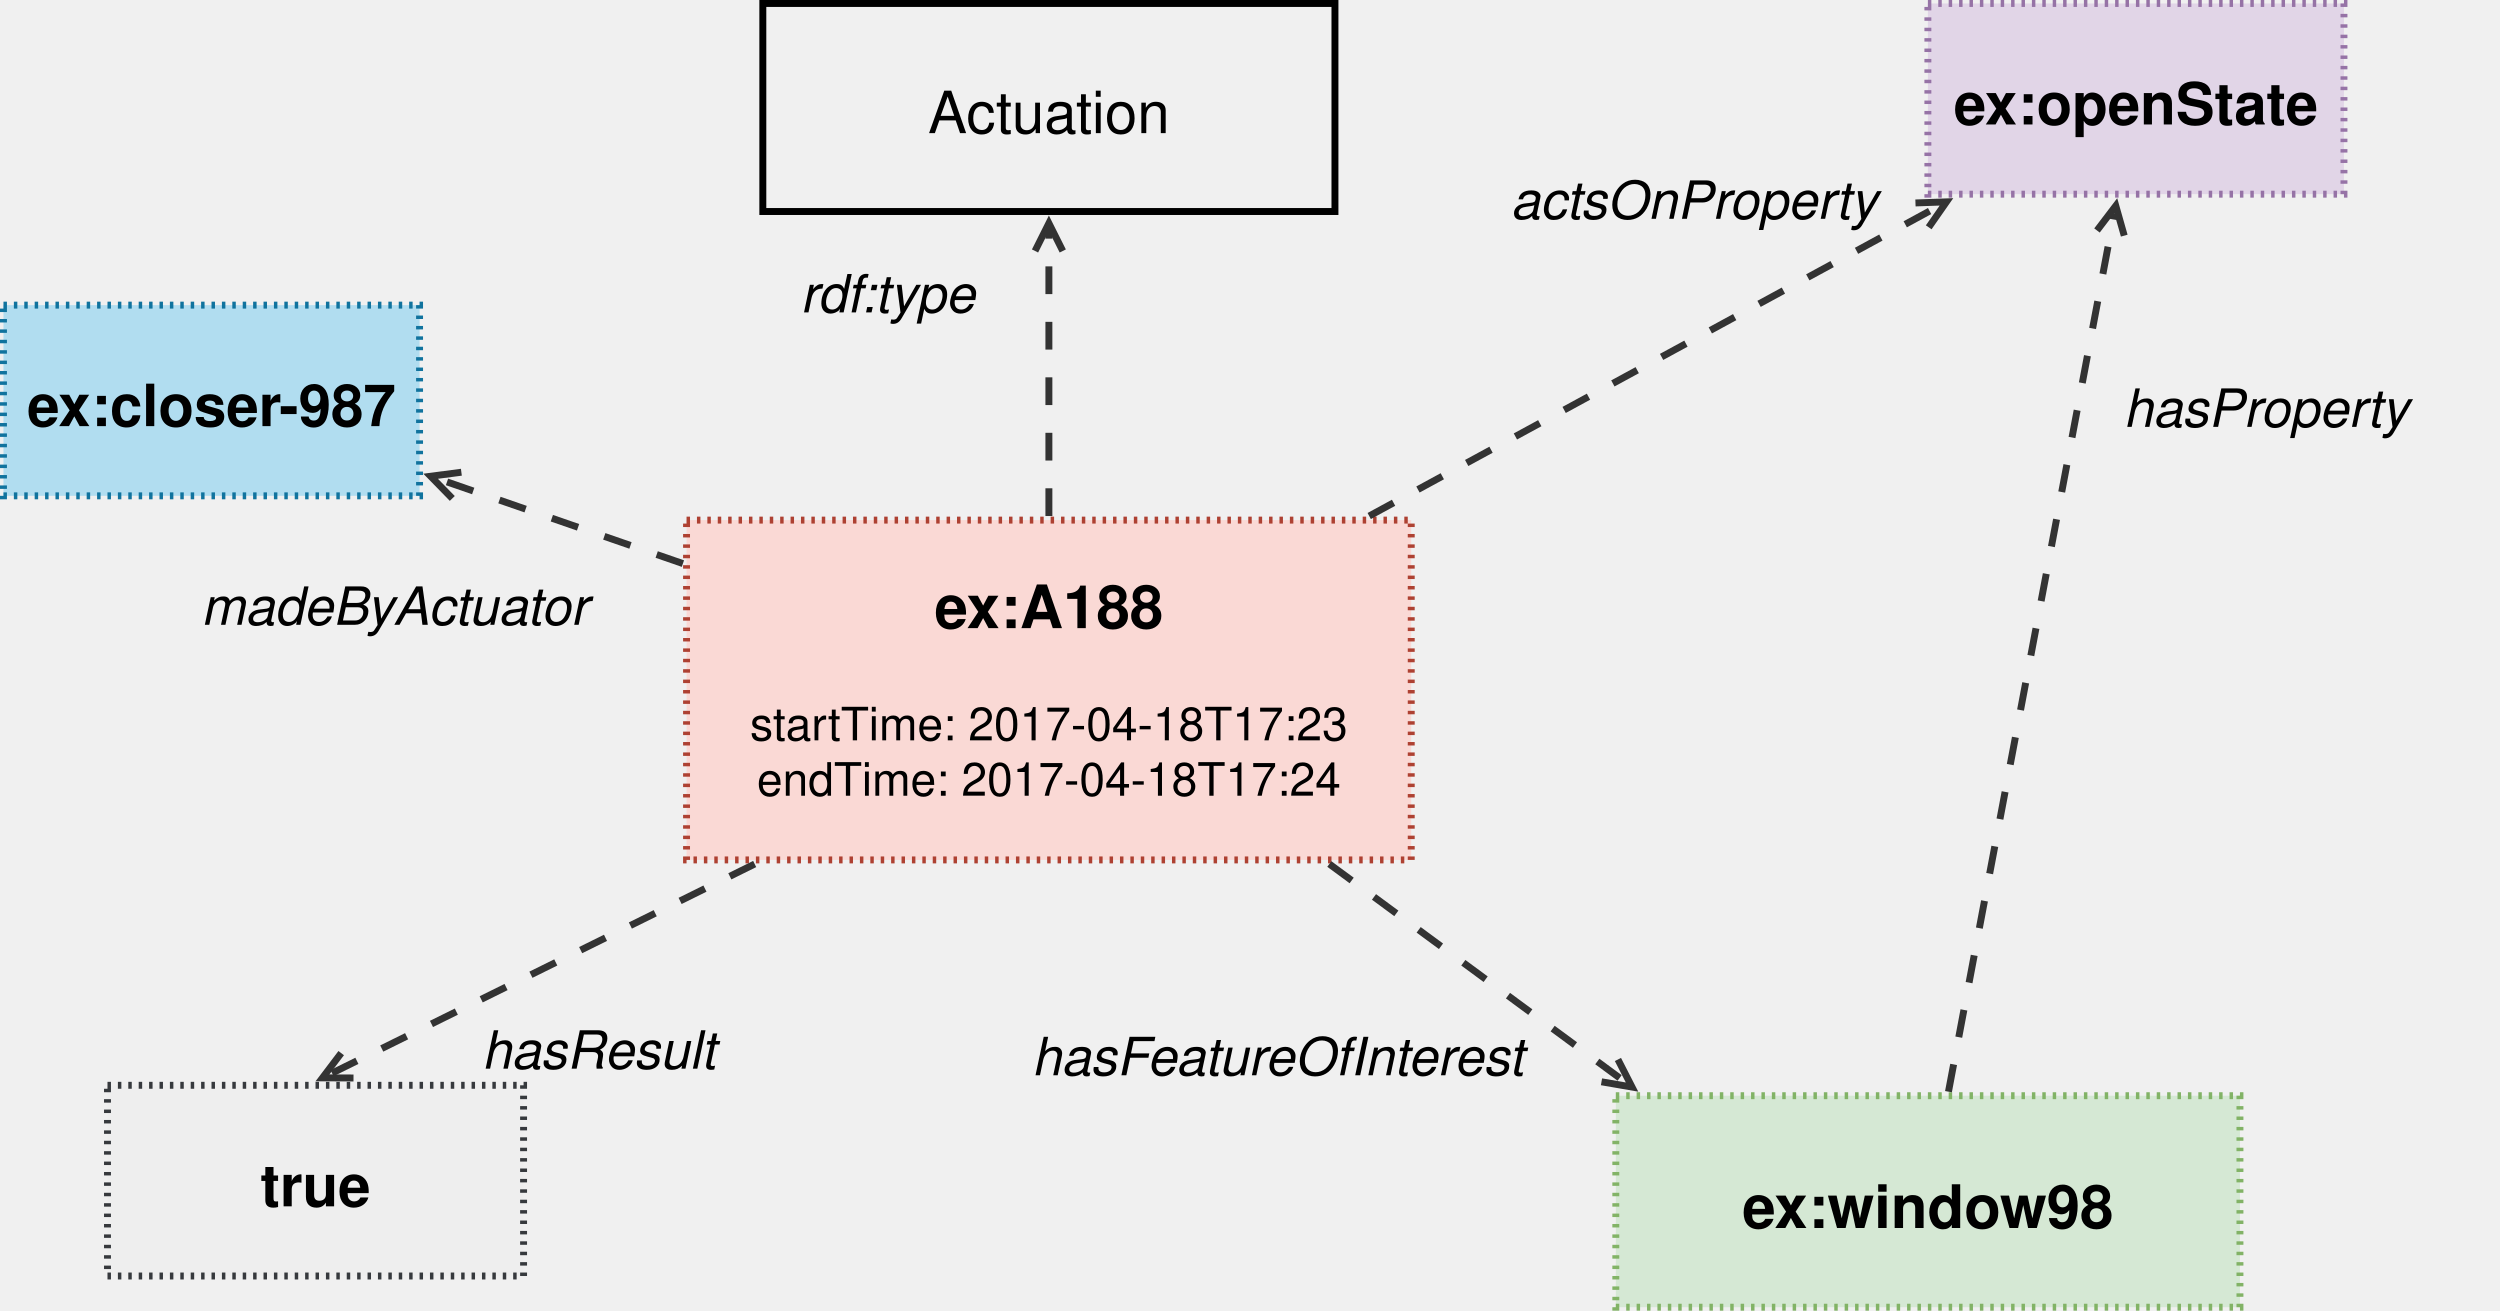
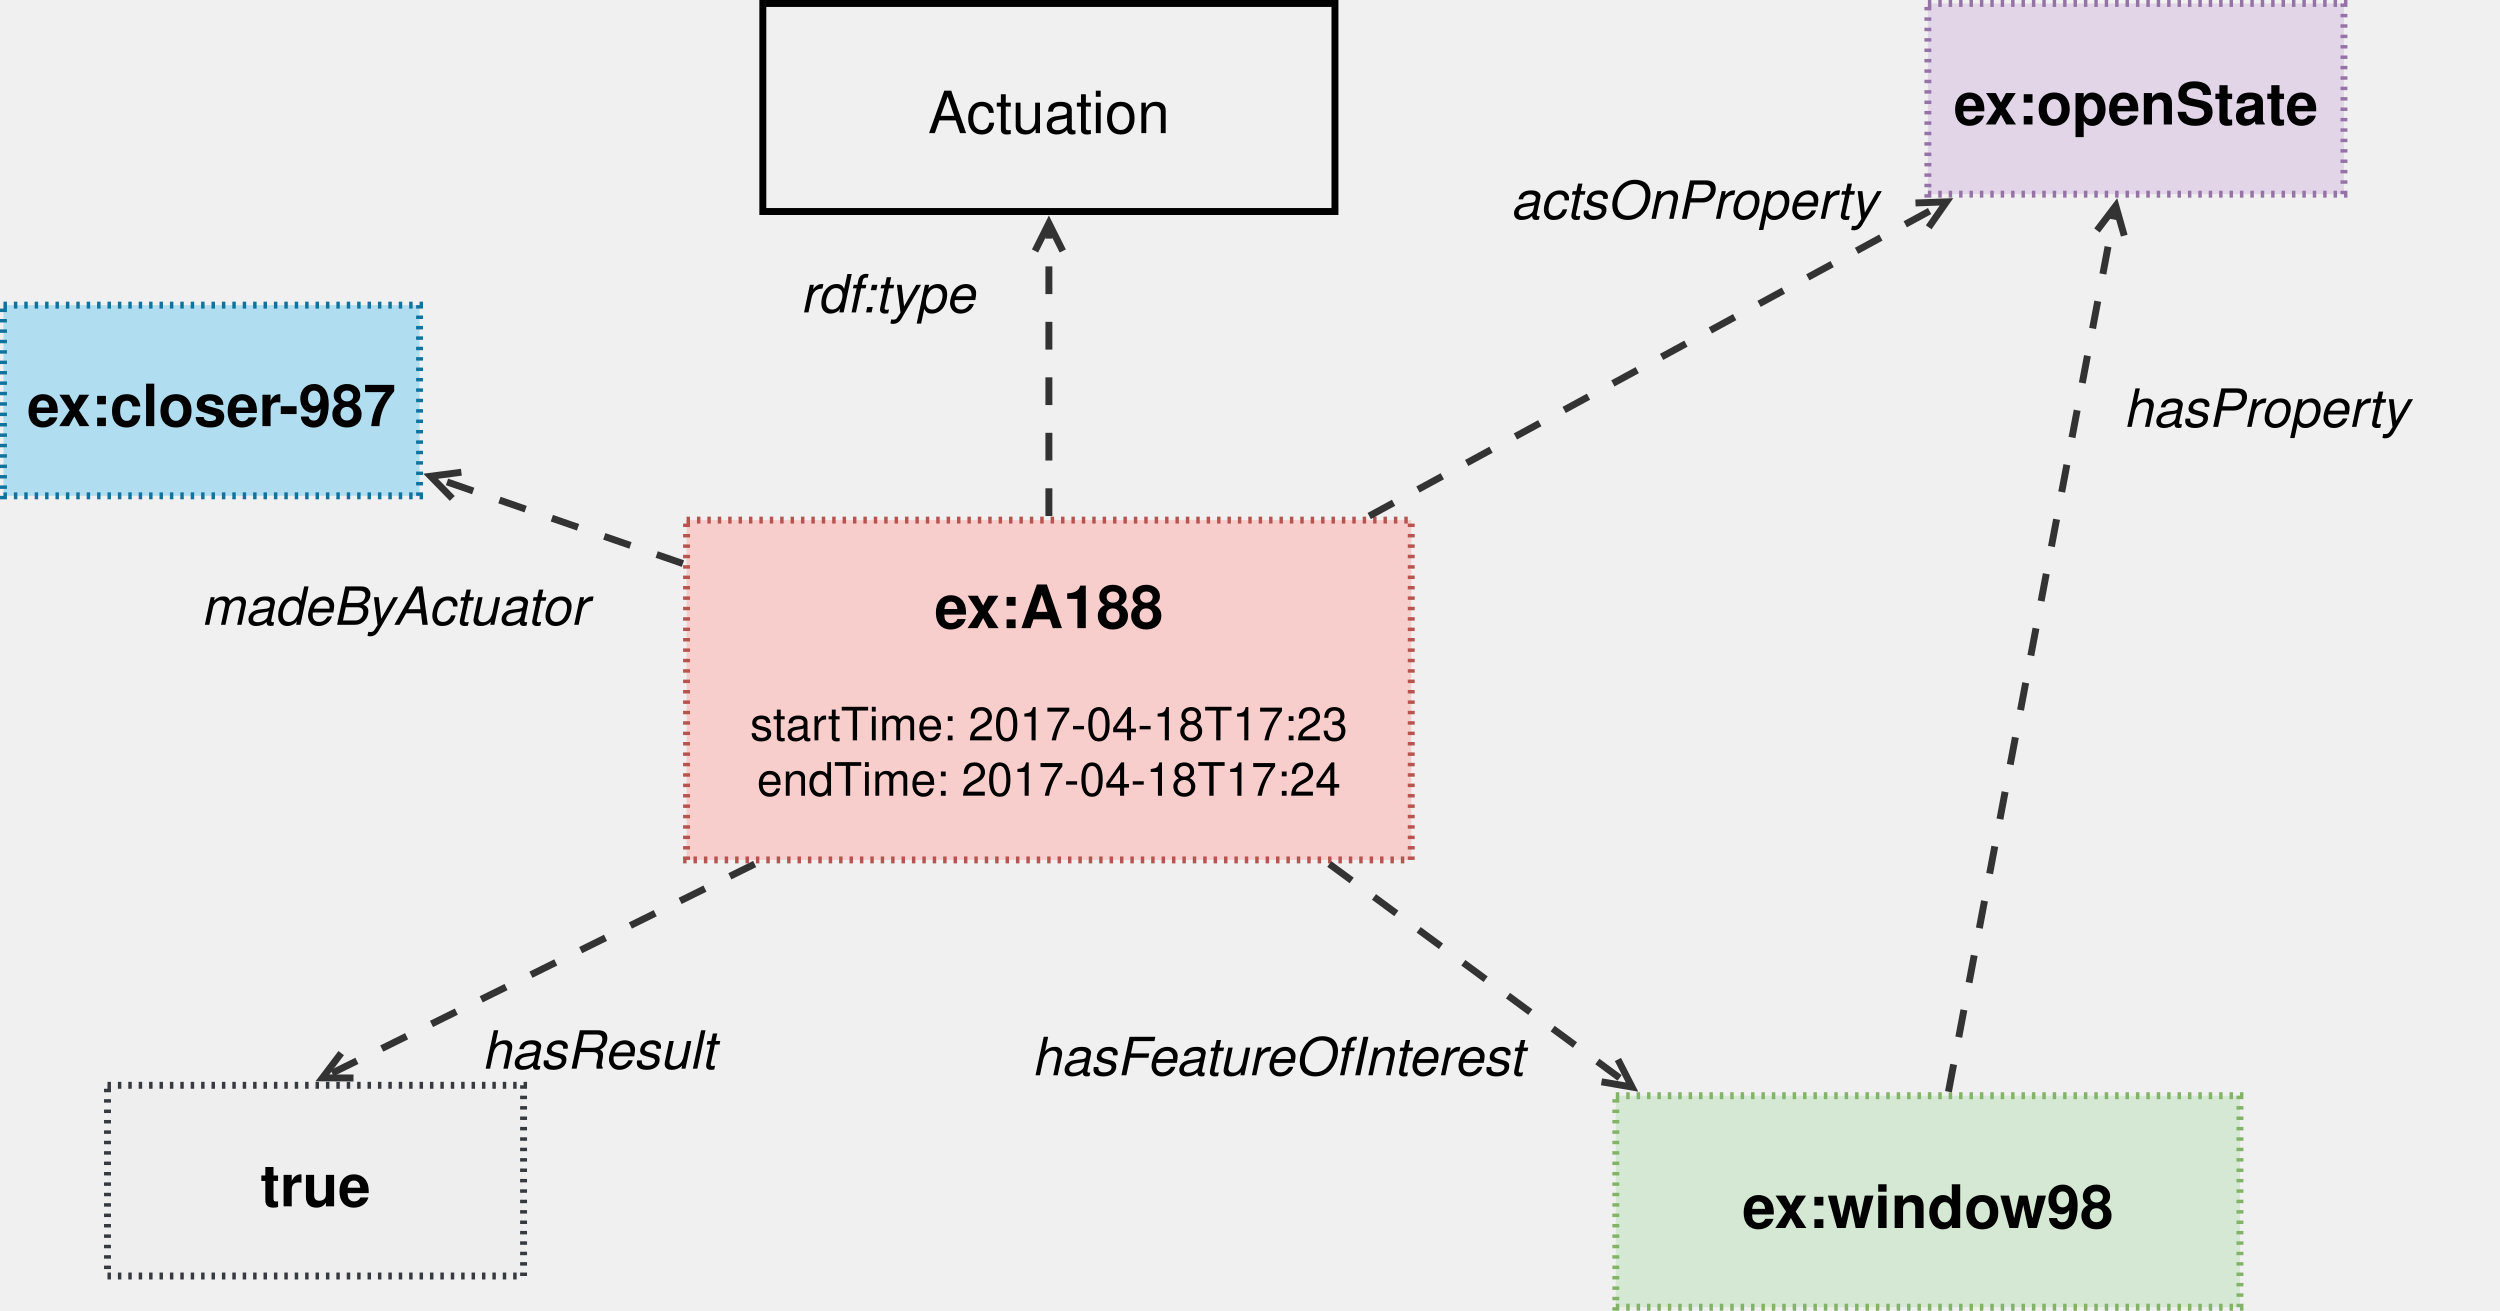
- <svg xmlns="http://www.w3.org/2000/svg" style="background: transparent; background-color: transparent; color-scheme: light dark;" version="1.1" width="721px" height="378px" viewBox="0 0 721 378" content="&lt;mxfile host=&quot;Electron&quot; agent=&quot;Mozilla/5.0 (Windows NT 10.0; Win64; x64) AppleWebKit/537.36 (KHTML, like Gecko) draw.io/28.0.4 Chrome/138.0.72.97 Electron/37.2.1 Safari/537.36&quot;&gt;&#10;  &lt;diagram name=&quot;Page-1&quot; id=&quot;5N27M8PZU4AjBuNAOOt1&quot;&gt;&#10;    &lt;mxGraphModel dx=&quot;841&quot; dy=&quot;1670&quot; grid=&quot;1&quot; gridSize=&quot;10&quot; guides=&quot;1&quot; tooltips=&quot;1&quot; connect=&quot;1&quot; arrows=&quot;1&quot; fold=&quot;1&quot; page=&quot;1&quot; pageScale=&quot;1&quot; pageWidth=&quot;1169&quot; pageHeight=&quot;827&quot; math=&quot;0&quot; shadow=&quot;0&quot;&gt;&#10;      &lt;root&gt;&#10;        &lt;mxCell id=&quot;0&quot; /&gt;&#10;        &lt;mxCell id=&quot;1&quot; parent=&quot;0&quot; /&gt;&#10;        &lt;mxCell id=&quot;f3ZR0-NQo9Dw2VCSejAT-1&quot; parent=&quot;1&quot; style=&quot;html=1;overflow=block;blockSpacing=1;whiteSpace=wrap;fontSize=16.8;align=center;spacing=0;strokeOpacity=100;fillColor=none;strokeWidth=2;fontColor=default;convertToSvg=1;&quot; value=&quot;Actuation&quot; vertex=&quot;1&quot;&gt;&#10;          &lt;mxGeometry height=&quot;60&quot; width=&quot;165&quot; x=&quot;389&quot; y=&quot;-690&quot; as=&quot;geometry&quot; /&gt;&#10;        &lt;/mxCell&gt;&#10;        &lt;mxCell id=&quot;f3ZR0-NQo9Dw2VCSejAT-2&quot; parent=&quot;1&quot; style=&quot;align=center;whiteSpace=wrap;overflow=block;blockSpacing=1;html=1;fontSize=13;spacing=0;strokeOpacity=100;fillOpacity=100;fillColor=#fad9d5;dashed=1;fixDash=1;dashPattern=1 2;strokeWidth=2;strokeColor=#ae4132;fontColor=default;convertToSvg=1;&quot; value=&quot;&amp;lt;div style=&amp;quot;display: flex; justify-content: center; text-align: center; align-items: baseline; font-size: 0; line-height: 1.25;margin-top: -2px;&amp;quot;&amp;gt;&amp;lt;span&amp;gt;&amp;lt;span style=&amp;quot;font-size:17.3px;font-weight: bold;&amp;quot;&amp;gt;ex:A188&amp;lt;br&amp;gt;&amp;lt;/span&amp;gt;&amp;lt;/span&amp;gt;&amp;lt;/div&amp;gt;&amp;lt;div style=&amp;quot;display: flex; justify-content: center; text-align: center; align-items: baseline; font-size: 0; line-height: 1.25;margin-top: -2px;&amp;quot;&amp;gt;&amp;lt;span&amp;gt;&amp;lt;span style=&amp;quot;font-size:13.3px;&amp;quot;&amp;gt;startTime: 2017-04-18T17:23&amp;lt;br&amp;gt;endTime: 2017-04-18T17:24&amp;lt;/span&amp;gt;&amp;lt;/span&amp;gt;&amp;lt;/div&amp;gt;&quot; vertex=&quot;1&quot;&gt;&#10;          &lt;mxGeometry height=&quot;98&quot; width=&quot;209&quot; x=&quot;367&quot; y=&quot;-541&quot; as=&quot;geometry&quot; /&gt;&#10;        &lt;/mxCell&gt;&#10;        &lt;mxCell id=&quot;f3ZR0-NQo9Dw2VCSejAT-3&quot; edge=&quot;1&quot; parent=&quot;1&quot; source=&quot;f3ZR0-NQo9Dw2VCSejAT-2&quot; style=&quot;html=1;jettySize=18;whiteSpace=wrap;fontSize=13;strokeColor=#333333;strokeOpacity=100;dashed=1;fixDash=1;dashPattern=8 8;strokeWidth=2;rounded=1;arcSize=24;edgeStyle=orthogonalEdgeStyle;startArrow=none;endArrow=open;exitX=0.5;exitY=-0.012;exitPerimeter=0;entryX=0.5;entryY=1.019;entryPerimeter=0;lucidId=Z~cNARtLXu1l;fontColor=default;convertToSvg=1;&quot; target=&quot;f3ZR0-NQo9Dw2VCSejAT-1&quot; value=&quot;&quot;&gt;&#10;          &lt;mxGeometry height=&quot;100&quot; relative=&quot;1&quot; width=&quot;100&quot; as=&quot;geometry&quot;&gt;&#10;            &lt;Array as=&quot;points&quot; /&gt;&#10;          &lt;/mxGeometry&gt;&#10;        &lt;/mxCell&gt;&#10;        &lt;mxCell id=&quot;f3ZR0-NQo9Dw2VCSejAT-4&quot; parent=&quot;1&quot; style=&quot;html=1;overflow=block;blockSpacing=1;whiteSpace=wrap;fontSize=15.2;fontStyle=2;align=center;spacing=0;strokeColor=none;strokeOpacity=100;fillOpacity=100;fillColor=none;strokeWidth=2;lucidId=.~cNctn8BtbW;fontColor=default;convertToSvg=1;&quot; value=&quot;rdf:type&quot; vertex=&quot;1&quot;&gt;&#10;          &lt;mxGeometry height=&quot;45&quot; width=&quot;180&quot; x=&quot;335&quot; y=&quot;-630&quot; as=&quot;geometry&quot; /&gt;&#10;        &lt;/mxCell&gt;&#10;        &lt;mxCell id=&quot;f3ZR0-NQo9Dw2VCSejAT-5&quot; parent=&quot;1&quot; style=&quot;html=1;overflow=block;blockSpacing=1;whiteSpace=wrap;fontSize=16.8;fontStyle=1;align=center;spacing=0;strokeOpacity=100;fillColor=#e1d5e7;dashed=1;fixDash=1;dashPattern=1 2;strokeWidth=2;strokeColor=#9673a6;convertToSvg=1;&quot; value=&quot;ex:openState&quot; vertex=&quot;1&quot;&gt;&#10;          &lt;mxGeometry height=&quot;55&quot; width=&quot;120&quot; x=&quot;725&quot; y=&quot;-690&quot; as=&quot;geometry&quot; /&gt;&#10;        &lt;/mxCell&gt;&#10;        &lt;mxCell id=&quot;f3ZR0-NQo9Dw2VCSejAT-6&quot; edge=&quot;1&quot; parent=&quot;1&quot; source=&quot;f3ZR0-NQo9Dw2VCSejAT-2&quot; style=&quot;html=1;jettySize=18;whiteSpace=wrap;fontSize=13;strokeColor=#333333;strokeOpacity=100;dashed=1;fixDash=1;dashPattern=8 8;strokeWidth=2;rounded=0;startArrow=none;endArrow=open;exitX=0.942;exitY=-0.012;exitPerimeter=0;entryX=0.061;entryY=1.021;entryPerimeter=0;lucidId=YWdNKsD~CTcH;fontColor=default;convertToSvg=1;&quot; target=&quot;f3ZR0-NQo9Dw2VCSejAT-5&quot; value=&quot;&quot;&gt;&#10;          &lt;mxGeometry height=&quot;100&quot; relative=&quot;1&quot; width=&quot;100&quot; as=&quot;geometry&quot;&gt;&#10;            &lt;Array as=&quot;points&quot; /&gt;&#10;          &lt;/mxGeometry&gt;&#10;        &lt;/mxCell&gt;&#10;        &lt;mxCell id=&quot;f3ZR0-NQo9Dw2VCSejAT-7&quot; parent=&quot;1&quot; style=&quot;html=1;overflow=block;blockSpacing=1;whiteSpace=wrap;fontSize=15.2;fontStyle=2;align=center;spacing=0;strokeColor=none;strokeOpacity=100;fillOpacity=100;fillColor=none;strokeWidth=2;lucidId=jXdNsMHZODJq;fontColor=default;convertToSvg=1;&quot; value=&quot;actsOnProperty&quot; vertex=&quot;1&quot;&gt;&#10;          &lt;mxGeometry height=&quot;27&quot; width=&quot;135&quot; x=&quot;590&quot; y=&quot;-648&quot; as=&quot;geometry&quot; /&gt;&#10;        &lt;/mxCell&gt;&#10;        &lt;mxCell id=&quot;f3ZR0-NQo9Dw2VCSejAT-8&quot; parent=&quot;1&quot; style=&quot;html=1;overflow=block;blockSpacing=1;whiteSpace=wrap;fontSize=16.8;fontStyle=1;align=center;spacing=0;strokeOpacity=100;fillColor=#eeeeee;dashed=1;fixDash=1;dashPattern=1 2;strokeWidth=2;strokeColor=#36393d;convertToSvg=1;&quot; value=&quot;true&quot; vertex=&quot;1&quot;&gt;&#10;          &lt;mxGeometry height=&quot;55&quot; width=&quot;120&quot; x=&quot;200&quot; y=&quot;-378&quot; as=&quot;geometry&quot; /&gt;&#10;        &lt;/mxCell&gt;&#10;        &lt;mxCell id=&quot;f3ZR0-NQo9Dw2VCSejAT-9&quot; edge=&quot;1&quot; parent=&quot;1&quot; source=&quot;f3ZR0-NQo9Dw2VCSejAT-2&quot; style=&quot;html=1;jettySize=18;whiteSpace=wrap;fontSize=13;strokeColor=#333333;strokeOpacity=100;dashed=1;fixDash=1;dashPattern=8 8;strokeWidth=2;rounded=0;startArrow=none;endArrow=open;exitX=0.094;exitY=1.012;exitPerimeter=0;entryX=0.5;entryY=-0.021;entryPerimeter=0;lucidId=Q0dNHn4SuzQL;fontColor=default;convertToSvg=1;&quot; target=&quot;f3ZR0-NQo9Dw2VCSejAT-8&quot; value=&quot;&quot;&gt;&#10;          &lt;mxGeometry height=&quot;100&quot; relative=&quot;1&quot; width=&quot;100&quot; as=&quot;geometry&quot;&gt;&#10;            &lt;Array as=&quot;points&quot; /&gt;&#10;          &lt;/mxGeometry&gt;&#10;        &lt;/mxCell&gt;&#10;        &lt;mxCell id=&quot;f3ZR0-NQo9Dw2VCSejAT-10&quot; parent=&quot;1&quot; style=&quot;html=1;overflow=block;blockSpacing=1;whiteSpace=wrap;fontSize=15.2;fontStyle=2;align=left;spacing=3.8;verticalAlign=top;strokeColor=none;fillOpacity=0;fillColor=#ffffff;dashed=1;fixDash=1;dashPattern=16 6;strokeWidth=2;lucidId=20dNfv0pUrqD;fontColor=default;convertToSvg=1;&quot; value=&quot;hasResult&quot; vertex=&quot;1&quot;&gt;&#10;          &lt;mxGeometry height=&quot;26&quot; width=&quot;111&quot; x=&quot;305&quot; y=&quot;-400&quot; as=&quot;geometry&quot; /&gt;&#10;        &lt;/mxCell&gt;&#10;        &lt;mxCell id=&quot;f3ZR0-NQo9Dw2VCSejAT-11&quot; parent=&quot;1&quot; style=&quot;html=1;overflow=block;blockSpacing=1;whiteSpace=wrap;fontSize=17.3;fontStyle=1;align=center;spacing=0;strokeOpacity=100;fillOpacity=100;fillColor=#d5e8d4;dashed=1;fixDash=1;dashPattern=1 2;strokeWidth=2;strokeColor=#82b366;convertToSvg=1;&quot; value=&quot;ex:window98&quot; vertex=&quot;1&quot;&gt;&#10;          &lt;mxGeometry height=&quot;61&quot; width=&quot;180&quot; x=&quot;635&quot; y=&quot;-375&quot; as=&quot;geometry&quot; /&gt;&#10;        &lt;/mxCell&gt;&#10;        &lt;mxCell id=&quot;f3ZR0-NQo9Dw2VCSejAT-12&quot; edge=&quot;1&quot; parent=&quot;1&quot; source=&quot;f3ZR0-NQo9Dw2VCSejAT-2&quot; style=&quot;html=1;jettySize=18;whiteSpace=wrap;fontSize=13;strokeColor=#333333;strokeOpacity=100;dashed=1;fixDash=1;dashPattern=8 8;strokeWidth=2;rounded=0;startArrow=none;endArrow=open;exitX=0.887;exitY=1.012;exitPerimeter=0;entryX=0.036;entryY=-0.019;entryPerimeter=0;lucidId=UqBQnlehNnxZ;fontColor=default;convertToSvg=1;&quot; target=&quot;f3ZR0-NQo9Dw2VCSejAT-11&quot; value=&quot;&quot;&gt;&#10;          &lt;mxGeometry height=&quot;100&quot; relative=&quot;1&quot; width=&quot;100&quot; as=&quot;geometry&quot;&gt;&#10;            &lt;Array as=&quot;points&quot; /&gt;&#10;          &lt;/mxGeometry&gt;&#10;        &lt;/mxCell&gt;&#10;        &lt;mxCell id=&quot;f3ZR0-NQo9Dw2VCSejAT-13&quot; parent=&quot;1&quot; style=&quot;html=1;overflow=block;blockSpacing=1;whiteSpace=wrap;fontSize=15.2;fontStyle=2;align=center;spacing=0;strokeColor=none;strokeOpacity=100;fillOpacity=100;fillColor=none;strokeWidth=2;lucidId=5qBQlPLvfrxZ;fontColor=default;convertToSvg=1;&quot; value=&quot;hasFeatureOfInterest&quot; vertex=&quot;1&quot;&gt;&#10;          &lt;mxGeometry height=&quot;27&quot; width=&quot;135&quot; x=&quot;470&quot; y=&quot;-401&quot; as=&quot;geometry&quot; /&gt;&#10;        &lt;/mxCell&gt;&#10;        &lt;mxCell id=&quot;f3ZR0-NQo9Dw2VCSejAT-14&quot; parent=&quot;1&quot; style=&quot;html=1;overflow=block;blockSpacing=1;whiteSpace=wrap;fontSize=16.8;fontStyle=1;align=center;spacing=0;strokeOpacity=100;fillOpacity=100;fillColor=#b1ddf0;dashed=1;fixDash=1;dashPattern=1 2;strokeWidth=2;strokeColor=#10739e;fontColor=default;convertToSvg=1;&quot; value=&quot;ex:closer-987&quot; vertex=&quot;1&quot;&gt;&#10;          &lt;mxGeometry height=&quot;55&quot; width=&quot;120&quot; x=&quot;170&quot; y=&quot;-603&quot; as=&quot;geometry&quot; /&gt;&#10;        &lt;/mxCell&gt;&#10;        &lt;mxCell id=&quot;f3ZR0-NQo9Dw2VCSejAT-15&quot; edge=&quot;1&quot; parent=&quot;1&quot; source=&quot;f3ZR0-NQo9Dw2VCSejAT-2&quot; style=&quot;html=1;jettySize=18;whiteSpace=wrap;fontSize=13;strokeColor=#333333;strokeOpacity=100;dashed=1;fixDash=1;dashPattern=8 8;strokeWidth=2;rounded=0;startArrow=none;endArrow=open;exitX=-0.005;exitY=0.128;exitPerimeter=0;entryX=1.009;entryY=0.884;entryPerimeter=0;lucidId=xQgvdxiTHCOQ;fontColor=default;convertToSvg=1;&quot; target=&quot;f3ZR0-NQo9Dw2VCSejAT-14&quot; value=&quot;&quot;&gt;&#10;          &lt;mxGeometry height=&quot;100&quot; relative=&quot;1&quot; width=&quot;100&quot; as=&quot;geometry&quot;&gt;&#10;            &lt;Array as=&quot;points&quot; /&gt;&#10;          &lt;/mxGeometry&gt;&#10;        &lt;/mxCell&gt;&#10;        &lt;mxCell id=&quot;f3ZR0-NQo9Dw2VCSejAT-16&quot; parent=&quot;1&quot; style=&quot;html=1;overflow=block;blockSpacing=1;whiteSpace=wrap;fontSize=15.2;fontStyle=2;align=left;spacing=3.8;verticalAlign=top;strokeColor=none;fillOpacity=0;fillColor=#ffffff;dashed=1;fixDash=1;dashPattern=16 6;strokeWidth=2;lucidId=RQgvaJlh.XSx;fontColor=default;convertToSvg=1;&quot; value=&quot;madeByActuator&quot; vertex=&quot;1&quot;&gt;&#10;          &lt;mxGeometry height=&quot;28&quot; width=&quot;111&quot; x=&quot;224&quot; y=&quot;-528&quot; as=&quot;geometry&quot; /&gt;&#10;        &lt;/mxCell&gt;&#10;        &lt;mxCell id=&quot;f3ZR0-NQo9Dw2VCSejAT-17&quot; edge=&quot;1&quot; parent=&quot;1&quot; source=&quot;f3ZR0-NQo9Dw2VCSejAT-11&quot; style=&quot;html=1;jettySize=18;whiteSpace=wrap;fontSize=13;strokeColor=#333333;strokeOpacity=100;dashed=1;fixDash=1;dashPattern=8 8;strokeWidth=2;rounded=0;startArrow=none;endArrow=open;exitX=0.533;exitY=-0.019;exitPerimeter=0;entryX=0.455;entryY=1.021;entryPerimeter=0;lucidId=zTgv5TMZyOVH;fontColor=default;convertToSvg=1;&quot; target=&quot;f3ZR0-NQo9Dw2VCSejAT-5&quot; value=&quot;&quot;&gt;&#10;          &lt;mxGeometry height=&quot;100&quot; relative=&quot;1&quot; width=&quot;100&quot; as=&quot;geometry&quot;&gt;&#10;            &lt;Array as=&quot;points&quot; /&gt;&#10;          &lt;/mxGeometry&gt;&#10;        &lt;/mxCell&gt;&#10;        &lt;mxCell id=&quot;f3ZR0-NQo9Dw2VCSejAT-18&quot; parent=&quot;1&quot; style=&quot;html=1;overflow=block;blockSpacing=1;whiteSpace=wrap;fontSize=15.2;fontStyle=2;align=center;spacing=0;strokeColor=none;strokeOpacity=100;fillOpacity=100;fillColor=none;strokeWidth=2;lucidId=gUgvDzWxm315;fontColor=default;convertToSvg=1;&quot; value=&quot;hasProperty&quot; vertex=&quot;1&quot;&gt;&#10;          &lt;mxGeometry height=&quot;27&quot; width=&quot;135&quot; x=&quot;755&quot; y=&quot;-588&quot; as=&quot;geometry&quot; /&gt;&#10;        &lt;/mxCell&gt;&#10;      &lt;/root&gt;&#10;    &lt;/mxGraphModel&gt;&#10;  &lt;/diagram&gt;&#10;&lt;/mxfile&gt;&#10;">
+ <svg xmlns="http://www.w3.org/2000/svg" style="background: transparent; background-color: transparent; color-scheme: light dark;" version="1.1" width="721px" height="378px" viewBox="0 0 721 378" content="&lt;mxfile host=&quot;Electron&quot; agent=&quot;Mozilla/5.0 (Windows NT 10.0; Win64; x64) AppleWebKit/537.36 (KHTML, like Gecko) draw.io/28.0.4 Chrome/138.0.72.97 Electron/37.2.1 Safari/537.36&quot;&gt;&#10;  &lt;diagram name=&quot;Page-1&quot; id=&quot;5N27M8PZU4AjBuNAOOt1&quot;&gt;&#10;    &lt;mxGraphModel dx=&quot;1161&quot; dy=&quot;1580&quot; grid=&quot;1&quot; gridSize=&quot;10&quot; guides=&quot;1&quot; tooltips=&quot;1&quot; connect=&quot;1&quot; arrows=&quot;1&quot; fold=&quot;1&quot; page=&quot;1&quot; pageScale=&quot;1&quot; pageWidth=&quot;1169&quot; pageHeight=&quot;827&quot; math=&quot;0&quot; shadow=&quot;0&quot;&gt;&#10;      &lt;root&gt;&#10;        &lt;mxCell id=&quot;0&quot; /&gt;&#10;        &lt;mxCell id=&quot;1&quot; parent=&quot;0&quot; /&gt;&#10;        &lt;mxCell id=&quot;f3ZR0-NQo9Dw2VCSejAT-1&quot; parent=&quot;1&quot; style=&quot;html=1;overflow=block;blockSpacing=1;whiteSpace=wrap;fontSize=16.8;align=center;spacing=0;strokeOpacity=100;fillColor=none;strokeWidth=2;fontColor=default;convertToSvg=1;&quot; value=&quot;Actuation&quot; vertex=&quot;1&quot;&gt;&#10;          &lt;mxGeometry height=&quot;60&quot; width=&quot;165&quot; x=&quot;389&quot; y=&quot;-690&quot; as=&quot;geometry&quot; /&gt;&#10;        &lt;/mxCell&gt;&#10;        &lt;mxCell id=&quot;f3ZR0-NQo9Dw2VCSejAT-2&quot; parent=&quot;1&quot; style=&quot;align=center;whiteSpace=wrap;overflow=block;blockSpacing=1;html=1;fontSize=13;spacing=0;strokeOpacity=100;fillOpacity=100;fillColor=#f8cecc;dashed=1;fixDash=1;dashPattern=1 2;strokeWidth=2;strokeColor=#b85450;convertToSvg=1;&quot; value=&quot;&amp;lt;div style=&amp;quot;display: flex; justify-content: center; text-align: center; align-items: baseline; font-size: 0; line-height: 1.25;margin-top: -2px;&amp;quot;&amp;gt;&amp;lt;span&amp;gt;&amp;lt;span style=&amp;quot;font-size:17.3px;font-weight: bold;&amp;quot;&amp;gt;ex:A188&amp;lt;br&amp;gt;&amp;lt;/span&amp;gt;&amp;lt;/span&amp;gt;&amp;lt;/div&amp;gt;&amp;lt;div style=&amp;quot;display: flex; justify-content: center; text-align: center; align-items: baseline; font-size: 0; line-height: 1.25;margin-top: -2px;&amp;quot;&amp;gt;&amp;lt;span&amp;gt;&amp;lt;span style=&amp;quot;font-size:13.3px;&amp;quot;&amp;gt;startTime: 2017-04-18T17:23&amp;lt;br&amp;gt;endTime: 2017-04-18T17:24&amp;lt;/span&amp;gt;&amp;lt;/span&amp;gt;&amp;lt;/div&amp;gt;&quot; vertex=&quot;1&quot;&gt;&#10;          &lt;mxGeometry height=&quot;98&quot; width=&quot;209&quot; x=&quot;367&quot; y=&quot;-541&quot; as=&quot;geometry&quot; /&gt;&#10;        &lt;/mxCell&gt;&#10;        &lt;mxCell id=&quot;f3ZR0-NQo9Dw2VCSejAT-3&quot; edge=&quot;1&quot; parent=&quot;1&quot; source=&quot;f3ZR0-NQo9Dw2VCSejAT-2&quot; style=&quot;html=1;jettySize=18;whiteSpace=wrap;fontSize=13;strokeColor=#333333;strokeOpacity=100;dashed=1;fixDash=1;dashPattern=8 8;strokeWidth=2;rounded=1;arcSize=24;edgeStyle=orthogonalEdgeStyle;startArrow=none;endArrow=open;exitX=0.5;exitY=-0.012;exitPerimeter=0;entryX=0.5;entryY=1.019;entryPerimeter=0;lucidId=Z~cNARtLXu1l;fontColor=default;convertToSvg=1;&quot; target=&quot;f3ZR0-NQo9Dw2VCSejAT-1&quot; value=&quot;&quot;&gt;&#10;          &lt;mxGeometry height=&quot;100&quot; relative=&quot;1&quot; width=&quot;100&quot; as=&quot;geometry&quot;&gt;&#10;            &lt;Array as=&quot;points&quot; /&gt;&#10;          &lt;/mxGeometry&gt;&#10;        &lt;/mxCell&gt;&#10;        &lt;mxCell id=&quot;f3ZR0-NQo9Dw2VCSejAT-4&quot; parent=&quot;1&quot; style=&quot;html=1;overflow=block;blockSpacing=1;whiteSpace=wrap;fontSize=15.2;fontStyle=2;align=center;spacing=0;strokeColor=none;strokeOpacity=100;fillOpacity=100;fillColor=none;strokeWidth=2;lucidId=.~cNctn8BtbW;fontColor=default;convertToSvg=1;&quot; value=&quot;rdf:type&quot; vertex=&quot;1&quot;&gt;&#10;          &lt;mxGeometry height=&quot;45&quot; width=&quot;180&quot; x=&quot;335&quot; y=&quot;-630&quot; as=&quot;geometry&quot; /&gt;&#10;        &lt;/mxCell&gt;&#10;        &lt;mxCell id=&quot;f3ZR0-NQo9Dw2VCSejAT-5&quot; parent=&quot;1&quot; style=&quot;html=1;overflow=block;blockSpacing=1;whiteSpace=wrap;fontSize=16.8;fontStyle=1;align=center;spacing=0;strokeOpacity=100;fillColor=#e1d5e7;dashed=1;fixDash=1;dashPattern=1 2;strokeWidth=2;strokeColor=#9673a6;convertToSvg=1;&quot; value=&quot;ex:openState&quot; vertex=&quot;1&quot;&gt;&#10;          &lt;mxGeometry height=&quot;55&quot; width=&quot;120&quot; x=&quot;725&quot; y=&quot;-690&quot; as=&quot;geometry&quot; /&gt;&#10;        &lt;/mxCell&gt;&#10;        &lt;mxCell id=&quot;f3ZR0-NQo9Dw2VCSejAT-6&quot; edge=&quot;1&quot; parent=&quot;1&quot; source=&quot;f3ZR0-NQo9Dw2VCSejAT-2&quot; style=&quot;html=1;jettySize=18;whiteSpace=wrap;fontSize=13;strokeColor=#333333;strokeOpacity=100;dashed=1;fixDash=1;dashPattern=8 8;strokeWidth=2;rounded=0;startArrow=none;endArrow=open;exitX=0.942;exitY=-0.012;exitPerimeter=0;entryX=0.061;entryY=1.021;entryPerimeter=0;lucidId=YWdNKsD~CTcH;fontColor=default;convertToSvg=1;&quot; target=&quot;f3ZR0-NQo9Dw2VCSejAT-5&quot; value=&quot;&quot;&gt;&#10;          &lt;mxGeometry height=&quot;100&quot; relative=&quot;1&quot; width=&quot;100&quot; as=&quot;geometry&quot;&gt;&#10;            &lt;Array as=&quot;points&quot; /&gt;&#10;          &lt;/mxGeometry&gt;&#10;        &lt;/mxCell&gt;&#10;        &lt;mxCell id=&quot;f3ZR0-NQo9Dw2VCSejAT-7&quot; parent=&quot;1&quot; style=&quot;html=1;overflow=block;blockSpacing=1;whiteSpace=wrap;fontSize=15.2;fontStyle=2;align=center;spacing=0;strokeColor=none;strokeOpacity=100;fillOpacity=100;fillColor=none;strokeWidth=2;lucidId=jXdNsMHZODJq;fontColor=default;convertToSvg=1;&quot; value=&quot;actsOnProperty&quot; vertex=&quot;1&quot;&gt;&#10;          &lt;mxGeometry height=&quot;27&quot; width=&quot;135&quot; x=&quot;590&quot; y=&quot;-648&quot; as=&quot;geometry&quot; /&gt;&#10;        &lt;/mxCell&gt;&#10;        &lt;mxCell id=&quot;f3ZR0-NQo9Dw2VCSejAT-8&quot; parent=&quot;1&quot; style=&quot;html=1;overflow=block;blockSpacing=1;whiteSpace=wrap;fontSize=16.8;fontStyle=1;align=center;spacing=0;strokeOpacity=100;fillColor=#eeeeee;dashed=1;fixDash=1;dashPattern=1 2;strokeWidth=2;strokeColor=#36393d;convertToSvg=1;&quot; value=&quot;true&quot; vertex=&quot;1&quot;&gt;&#10;          &lt;mxGeometry height=&quot;55&quot; width=&quot;120&quot; x=&quot;200&quot; y=&quot;-378&quot; as=&quot;geometry&quot; /&gt;&#10;        &lt;/mxCell&gt;&#10;        &lt;mxCell id=&quot;f3ZR0-NQo9Dw2VCSejAT-9&quot; edge=&quot;1&quot; parent=&quot;1&quot; source=&quot;f3ZR0-NQo9Dw2VCSejAT-2&quot; style=&quot;html=1;jettySize=18;whiteSpace=wrap;fontSize=13;strokeColor=#333333;strokeOpacity=100;dashed=1;fixDash=1;dashPattern=8 8;strokeWidth=2;rounded=0;startArrow=none;endArrow=open;exitX=0.094;exitY=1.012;exitPerimeter=0;entryX=0.5;entryY=-0.021;entryPerimeter=0;lucidId=Q0dNHn4SuzQL;fontColor=default;convertToSvg=1;&quot; target=&quot;f3ZR0-NQo9Dw2VCSejAT-8&quot; value=&quot;&quot;&gt;&#10;          &lt;mxGeometry height=&quot;100&quot; relative=&quot;1&quot; width=&quot;100&quot; as=&quot;geometry&quot;&gt;&#10;            &lt;Array as=&quot;points&quot; /&gt;&#10;          &lt;/mxGeometry&gt;&#10;        &lt;/mxCell&gt;&#10;        &lt;mxCell id=&quot;f3ZR0-NQo9Dw2VCSejAT-10&quot; parent=&quot;1&quot; style=&quot;html=1;overflow=block;blockSpacing=1;whiteSpace=wrap;fontSize=15.2;fontStyle=2;align=left;spacing=3.8;verticalAlign=top;strokeColor=none;fillOpacity=0;fillColor=#ffffff;dashed=1;fixDash=1;dashPattern=16 6;strokeWidth=2;lucidId=20dNfv0pUrqD;fontColor=default;convertToSvg=1;&quot; value=&quot;hasResult&quot; vertex=&quot;1&quot;&gt;&#10;          &lt;mxGeometry height=&quot;26&quot; width=&quot;111&quot; x=&quot;305&quot; y=&quot;-400&quot; as=&quot;geometry&quot; /&gt;&#10;        &lt;/mxCell&gt;&#10;        &lt;mxCell id=&quot;f3ZR0-NQo9Dw2VCSejAT-11&quot; parent=&quot;1&quot; style=&quot;html=1;overflow=block;blockSpacing=1;whiteSpace=wrap;fontSize=17.3;fontStyle=1;align=center;spacing=0;strokeOpacity=100;fillOpacity=100;fillColor=#d5e8d4;dashed=1;fixDash=1;dashPattern=1 2;strokeWidth=2;strokeColor=#82b366;convertToSvg=1;&quot; value=&quot;ex:window98&quot; vertex=&quot;1&quot;&gt;&#10;          &lt;mxGeometry height=&quot;61&quot; width=&quot;180&quot; x=&quot;635&quot; y=&quot;-375&quot; as=&quot;geometry&quot; /&gt;&#10;        &lt;/mxCell&gt;&#10;        &lt;mxCell id=&quot;f3ZR0-NQo9Dw2VCSejAT-12&quot; edge=&quot;1&quot; parent=&quot;1&quot; source=&quot;f3ZR0-NQo9Dw2VCSejAT-2&quot; style=&quot;html=1;jettySize=18;whiteSpace=wrap;fontSize=13;strokeColor=#333333;strokeOpacity=100;dashed=1;fixDash=1;dashPattern=8 8;strokeWidth=2;rounded=0;startArrow=none;endArrow=open;exitX=0.887;exitY=1.012;exitPerimeter=0;entryX=0.036;entryY=-0.019;entryPerimeter=0;lucidId=UqBQnlehNnxZ;fontColor=default;convertToSvg=1;&quot; target=&quot;f3ZR0-NQo9Dw2VCSejAT-11&quot; value=&quot;&quot;&gt;&#10;          &lt;mxGeometry height=&quot;100&quot; relative=&quot;1&quot; width=&quot;100&quot; as=&quot;geometry&quot;&gt;&#10;            &lt;Array as=&quot;points&quot; /&gt;&#10;          &lt;/mxGeometry&gt;&#10;        &lt;/mxCell&gt;&#10;        &lt;mxCell id=&quot;f3ZR0-NQo9Dw2VCSejAT-13&quot; parent=&quot;1&quot; style=&quot;html=1;overflow=block;blockSpacing=1;whiteSpace=wrap;fontSize=15.2;fontStyle=2;align=center;spacing=0;strokeColor=none;strokeOpacity=100;fillOpacity=100;fillColor=none;strokeWidth=2;lucidId=5qBQlPLvfrxZ;fontColor=default;convertToSvg=1;&quot; value=&quot;hasFeatureOfInterest&quot; vertex=&quot;1&quot;&gt;&#10;          &lt;mxGeometry height=&quot;27&quot; width=&quot;135&quot; x=&quot;470&quot; y=&quot;-401&quot; as=&quot;geometry&quot; /&gt;&#10;        &lt;/mxCell&gt;&#10;        &lt;mxCell id=&quot;f3ZR0-NQo9Dw2VCSejAT-14&quot; parent=&quot;1&quot; style=&quot;html=1;overflow=block;blockSpacing=1;whiteSpace=wrap;fontSize=16.8;fontStyle=1;align=center;spacing=0;strokeOpacity=100;fillOpacity=100;fillColor=#b1ddf0;dashed=1;fixDash=1;dashPattern=1 2;strokeWidth=2;strokeColor=#10739e;fontColor=default;convertToSvg=1;&quot; value=&quot;ex:closer-987&quot; vertex=&quot;1&quot;&gt;&#10;          &lt;mxGeometry height=&quot;55&quot; width=&quot;120&quot; x=&quot;170&quot; y=&quot;-603&quot; as=&quot;geometry&quot; /&gt;&#10;        &lt;/mxCell&gt;&#10;        &lt;mxCell id=&quot;f3ZR0-NQo9Dw2VCSejAT-15&quot; edge=&quot;1&quot; parent=&quot;1&quot; source=&quot;f3ZR0-NQo9Dw2VCSejAT-2&quot; style=&quot;html=1;jettySize=18;whiteSpace=wrap;fontSize=13;strokeColor=#333333;strokeOpacity=100;dashed=1;fixDash=1;dashPattern=8 8;strokeWidth=2;rounded=0;startArrow=none;endArrow=open;exitX=-0.005;exitY=0.128;exitPerimeter=0;entryX=1.009;entryY=0.884;entryPerimeter=0;lucidId=xQgvdxiTHCOQ;fontColor=default;convertToSvg=1;&quot; target=&quot;f3ZR0-NQo9Dw2VCSejAT-14&quot; value=&quot;&quot;&gt;&#10;          &lt;mxGeometry height=&quot;100&quot; relative=&quot;1&quot; width=&quot;100&quot; as=&quot;geometry&quot;&gt;&#10;            &lt;Array as=&quot;points&quot; /&gt;&#10;          &lt;/mxGeometry&gt;&#10;        &lt;/mxCell&gt;&#10;        &lt;mxCell id=&quot;f3ZR0-NQo9Dw2VCSejAT-16&quot; parent=&quot;1&quot; style=&quot;html=1;overflow=block;blockSpacing=1;whiteSpace=wrap;fontSize=15.2;fontStyle=2;align=left;spacing=3.8;verticalAlign=top;strokeColor=none;fillOpacity=0;fillColor=#ffffff;dashed=1;fixDash=1;dashPattern=16 6;strokeWidth=2;lucidId=RQgvaJlh.XSx;fontColor=default;convertToSvg=1;&quot; value=&quot;madeByActuator&quot; vertex=&quot;1&quot;&gt;&#10;          &lt;mxGeometry height=&quot;28&quot; width=&quot;111&quot; x=&quot;224&quot; y=&quot;-528&quot; as=&quot;geometry&quot; /&gt;&#10;        &lt;/mxCell&gt;&#10;        &lt;mxCell id=&quot;f3ZR0-NQo9Dw2VCSejAT-17&quot; edge=&quot;1&quot; parent=&quot;1&quot; source=&quot;f3ZR0-NQo9Dw2VCSejAT-11&quot; style=&quot;html=1;jettySize=18;whiteSpace=wrap;fontSize=13;strokeColor=#333333;strokeOpacity=100;dashed=1;fixDash=1;dashPattern=8 8;strokeWidth=2;rounded=0;startArrow=none;endArrow=open;exitX=0.533;exitY=-0.019;exitPerimeter=0;entryX=0.455;entryY=1.021;entryPerimeter=0;lucidId=zTgv5TMZyOVH;fontColor=default;convertToSvg=1;&quot; target=&quot;f3ZR0-NQo9Dw2VCSejAT-5&quot; value=&quot;&quot;&gt;&#10;          &lt;mxGeometry height=&quot;100&quot; relative=&quot;1&quot; width=&quot;100&quot; as=&quot;geometry&quot;&gt;&#10;            &lt;Array as=&quot;points&quot; /&gt;&#10;          &lt;/mxGeometry&gt;&#10;        &lt;/mxCell&gt;&#10;        &lt;mxCell id=&quot;f3ZR0-NQo9Dw2VCSejAT-18&quot; parent=&quot;1&quot; style=&quot;html=1;overflow=block;blockSpacing=1;whiteSpace=wrap;fontSize=15.2;fontStyle=2;align=center;spacing=0;strokeColor=none;strokeOpacity=100;fillOpacity=100;fillColor=none;strokeWidth=2;lucidId=gUgvDzWxm315;fontColor=default;convertToSvg=1;&quot; value=&quot;hasProperty&quot; vertex=&quot;1&quot;&gt;&#10;          &lt;mxGeometry height=&quot;27&quot; width=&quot;135&quot; x=&quot;755&quot; y=&quot;-588&quot; as=&quot;geometry&quot; /&gt;&#10;        &lt;/mxCell&gt;&#10;      &lt;/root&gt;&#10;    &lt;/mxGraphModel&gt;&#10;  &lt;/diagram&gt;&#10;&lt;/mxfile&gt;&#10;">
  <defs />
  <g>
    <g data-cell-id="0">
      <g data-cell-id="1">
        <g data-cell-id="f3ZR0-NQo9Dw2VCSejAT-1">
          <g>
            <rect x="220" y="1" width="165" height="60" fill="none" stroke="#000000" stroke-width="2" pointer-events="all" style="stroke: light-dark(rgb(0, 0, 0), rgb(255, 255, 255));" />
          </g>
          <g>
            <g fill="#000000" font-family="Helvetica" text-anchor="middle" font-size="16.8px" style="fill: light-dark(rgb(0, 0, 0), rgb(255, 255, 255));">
              <g transform="translate(302.5,38.4) scale(1)">
                <text>
                  <tspan>Actuation</tspan>
                </text>
              </g>
            </g>
          </g>
        </g>
        <g data-cell-id="f3ZR0-NQo9Dw2VCSejAT-2">
          <g>
-             <rect x="198" y="150" width="209" height="98" fill="#fad9d5" stroke="#ae4132" stroke-width="2" stroke-dasharray="1 2" pointer-events="all" style="fill: rgb(250, 217, 213); stroke: rgb(174, 65, 50);" />
+             <rect x="198" y="150" width="209" height="98" fill="#f8cecc" stroke="#b85450" stroke-width="2" stroke-dasharray="1 2" pointer-events="all" style="fill: rgb(248, 206, 204); stroke: rgb(184, 84, 80);" />
          </g>
          <g>
            <g fill="#000000" font-family="Helvetica" text-anchor="middle" data-blockTextHeight="66.27999999999999" font-size="13px" style="fill: light-dark(rgb(0, 0, 0), rgb(255, 255, 255));">
              <g transform="translate(302.5,165.86) scale(1)">
                <text y="15.3" data-line-font-size="17.3" x="0">
                  <tspan>
                    <tspan style="font-size: 1.331em; font-weight: bold;">
                      <tspan>ex:A188</tspan>
                    </tspan>
                  </tspan>
                </text>
                <text y="31.76" data-line-font-size="13" x="0" />
                <text y="47.66" data-line-font-size="13.3" x="0">
                  <tspan>
                    <tspan style="font-size: 1.023em;">
                      <tspan>startTime: 2017-04-18T17:23</tspan>
                    </tspan>
                  </tspan>
                </text>
                <text y="63.62" data-line-font-size="13.3" x="0">
                  <tspan>
                    <tspan style="font-size: 1.023em;">
                      <tspan>endTime: 2017-04-18T17:24</tspan>
                    </tspan>
                  </tspan>
                </text>
              </g>
            </g>
          </g>
        </g>
        <g data-cell-id="f3ZR0-NQo9Dw2VCSejAT-3">
          <g>
            <path d="M 302.5 148.82 L 302.5 66.61" fill="none" stroke="#333333" stroke-width="2" stroke-miterlimit="10" stroke-dasharray="8 8" pointer-events="stroke" style="stroke: rgb(51, 51, 51);" />
            <path d="M 306.5 72.38 L 302.5 64.38 L 298.5 72.38" fill="none" stroke="#333333" stroke-width="2" stroke-miterlimit="10" pointer-events="all" style="stroke: rgb(51, 51, 51);" />
          </g>
        </g>
        <g data-cell-id="f3ZR0-NQo9Dw2VCSejAT-4">
          <g>
            <rect x="166" y="61" width="180" height="45" fill="none" stroke="none" pointer-events="all" />
          </g>
          <g>
            <g fill="#000000" font-family="Helvetica" font-style="italic" text-anchor="middle" font-size="15.2px" style="fill: light-dark(rgb(0, 0, 0), rgb(255, 255, 255));">
              <g transform="translate(256,90.1) scale(1)">
                <text>
                  <tspan>rdf:type</tspan>
                </text>
              </g>
            </g>
          </g>
        </g>
        <g data-cell-id="f3ZR0-NQo9Dw2VCSejAT-5">
          <g>
            <rect x="556" y="1" width="120" height="55" fill="#e1d5e7" stroke="#9673a6" stroke-width="2" stroke-dasharray="1 2" pointer-events="all" style="fill: rgb(225, 213, 231); stroke: rgb(150, 115, 166);" />
          </g>
          <g>
            <g fill="#000000" font-family="Helvetica" font-weight="bold" text-anchor="middle" font-size="16.8px" style="fill: light-dark(rgb(0, 0, 0), rgb(255, 255, 255));">
              <g transform="translate(616,35.9) scale(1)">
                <text>
                  <tspan>ex:openState</tspan>
                </text>
              </g>
            </g>
          </g>
        </g>
        <g data-cell-id="f3ZR0-NQo9Dw2VCSejAT-6">
          <g>
            <path d="M 394.88 148.82 L 559.39 59.29" fill="none" stroke="#333333" stroke-width="2" stroke-miterlimit="10" stroke-dasharray="8 8" pointer-events="stroke" style="stroke: rgb(51, 51, 51);" />
            <path d="M 556.24 65.56 L 561.36 58.22 L 552.42 58.53" fill="none" stroke="#333333" stroke-width="2" stroke-miterlimit="10" pointer-events="all" style="stroke: rgb(51, 51, 51);" />
          </g>
        </g>
        <g data-cell-id="f3ZR0-NQo9Dw2VCSejAT-7">
          <g>
            <rect x="421" y="43" width="135" height="27" fill="none" stroke="none" pointer-events="all" />
          </g>
          <g>
            <g fill="#000000" font-family="Helvetica" font-style="italic" text-anchor="middle" font-size="15.2px" style="fill: light-dark(rgb(0, 0, 0), rgb(255, 255, 255));">
              <g transform="translate(488.5,63.1) scale(1)">
                <text>
                  <tspan>actsOnProperty</tspan>
                </text>
              </g>
            </g>
          </g>
        </g>
        <g data-cell-id="f3ZR0-NQo9Dw2VCSejAT-8">
          <g>
            <rect x="31" y="313" width="120" height="55" fill="#eeeeee" stroke="#36393d" stroke-width="2" stroke-dasharray="1 2" pointer-events="all" style="fill: rgb(238, 238, 238); stroke: rgb(54, 57, 61);" />
          </g>
          <g>
            <g fill="#000000" font-family="Helvetica" font-weight="bold" text-anchor="middle" font-size="16.8px" style="fill: light-dark(rgb(0, 0, 0), rgb(255, 255, 255));">
              <g transform="translate(91,347.9) scale(1)">
                <text>
                  <tspan>true</tspan>
                </text>
              </g>
            </g>
          </g>
        </g>
        <g data-cell-id="f3ZR0-NQo9Dw2VCSejAT-9">
          <g>
            <path d="M 217.65 249.18 L 95.01 309.86" fill="none" stroke="#333333" stroke-width="2" stroke-miterlimit="10" stroke-dasharray="8 8" pointer-events="stroke" style="stroke: rgb(51, 51, 51);" />
            <path d="M 98.4 303.72 L 93 310.85 L 101.95 310.89" fill="none" stroke="#333333" stroke-width="2" stroke-miterlimit="10" pointer-events="all" style="stroke: rgb(51, 51, 51);" />
          </g>
        </g>
        <g data-cell-id="f3ZR0-NQo9Dw2VCSejAT-10">
          <g>
            <rect x="136" y="291" width="111" height="26" fill-opacity="0" fill="#ffffff" stroke="none" pointer-events="all" style="fill: rgb(255, 255, 255);" />
          </g>
          <g>
            <g fill="#000000" font-family="Helvetica" font-style="italic" text-anchor="start" font-size="15.2px" style="fill: light-dark(rgb(0, 0, 0), rgb(255, 255, 255));">
              <g transform="translate(139,308.2) scale(1)">
                <text>
                  <tspan>hasResult</tspan>
                </text>
              </g>
            </g>
          </g>
        </g>
        <g data-cell-id="f3ZR0-NQo9Dw2VCSejAT-11">
          <g>
            <rect x="466" y="316" width="180" height="61" fill="#d5e8d4" stroke="#82b366" stroke-width="2" stroke-dasharray="1 2" pointer-events="all" style="fill: rgb(213, 232, 212); stroke: rgb(130, 179, 102);" />
          </g>
          <g>
            <g fill="#000000" font-family="Helvetica" font-weight="bold" text-anchor="middle" font-size="17.3px" style="fill: light-dark(rgb(0, 0, 0), rgb(255, 255, 255));">
              <g transform="translate(556,354.15) scale(1)">
                <text>
                  <tspan>ex:window98</tspan>
                </text>
              </g>
            </g>
          </g>
        </g>
        <g data-cell-id="f3ZR0-NQo9Dw2VCSejAT-12">
          <g>
            <path d="M 383.38 249.18 L 468.88 312.19" fill="none" stroke="#333333" stroke-width="2" stroke-miterlimit="10" stroke-dasharray="8 8" pointer-events="stroke" style="stroke: rgb(51, 51, 51);" />
            <path d="M 461.87 311.99 L 470.68 313.51 L 466.61 305.55" fill="none" stroke="#333333" stroke-width="2" stroke-miterlimit="10" pointer-events="all" style="stroke: rgb(51, 51, 51);" />
          </g>
        </g>
        <g data-cell-id="f3ZR0-NQo9Dw2VCSejAT-13">
          <g>
            <rect x="301" y="290" width="135" height="27" fill="none" stroke="none" pointer-events="all" />
          </g>
          <g>
            <g fill="#000000" font-family="Helvetica" font-style="italic" text-anchor="middle" font-size="15.2px" style="fill: light-dark(rgb(0, 0, 0), rgb(255, 255, 255));">
              <g transform="translate(368.5,310.1) scale(1)">
                <text>
                  <tspan>hasFeatureOfInterest</tspan>
                </text>
              </g>
            </g>
          </g>
        </g>
        <g data-cell-id="f3ZR0-NQo9Dw2VCSejAT-14">
          <g>
            <rect x="1" y="88" width="120" height="55" fill="#b1ddf0" stroke="#10739e" stroke-width="2" stroke-dasharray="1 2" pointer-events="all" style="fill: rgb(177, 221, 240); stroke: rgb(16, 115, 158);" />
          </g>
          <g>
            <g fill="#000000" font-family="Helvetica" font-weight="bold" text-anchor="middle" font-size="16.8px" style="fill: light-dark(rgb(0, 0, 0), rgb(255, 255, 255));">
              <g transform="translate(61,122.9) scale(1)">
                <text>
                  <tspan>ex:closer-987</tspan>
                </text>
              </g>
            </g>
          </g>
        </g>
        <g data-cell-id="f3ZR0-NQo9Dw2VCSejAT-15">
          <g>
            <path d="M 196.95 162.54 L 126.31 138.08" fill="none" stroke="#333333" stroke-width="2" stroke-miterlimit="10" stroke-dasharray="8 8" pointer-events="stroke" style="stroke: rgb(51, 51, 51);" />
            <path d="M 133.06 136.19 L 124.19 137.35 L 130.44 143.75" fill="none" stroke="#333333" stroke-width="2" stroke-miterlimit="10" pointer-events="all" style="stroke: rgb(51, 51, 51);" />
          </g>
        </g>
        <g data-cell-id="f3ZR0-NQo9Dw2VCSejAT-16">
          <g>
            <rect x="55" y="163" width="111" height="28" fill-opacity="0" fill="#ffffff" stroke="none" pointer-events="all" style="fill: rgb(255, 255, 255);" />
          </g>
          <g>
            <g fill="#000000" font-family="Helvetica" font-style="italic" text-anchor="start" font-size="15.2px" style="fill: light-dark(rgb(0, 0, 0), rgb(255, 255, 255));">
              <g transform="translate(58,180.2) scale(1)">
                <text>
                  <tspan>madeByActuator</tspan>
                </text>
              </g>
            </g>
          </g>
        </g>
        <g data-cell-id="f3ZR0-NQo9Dw2VCSejAT-17">
          <g>
            <path d="M 561.94 314.84 L 609.77 61.55" fill="none" stroke="#333333" stroke-width="2" stroke-miterlimit="10" stroke-dasharray="8 8" pointer-events="stroke" style="stroke: rgb(51, 51, 51);" />
            <path d="M 612.63 67.96 L 610.19 59.35 L 604.77 66.47" fill="none" stroke="#333333" stroke-width="2" stroke-miterlimit="10" pointer-events="all" style="stroke: rgb(51, 51, 51);" />
          </g>
        </g>
        <g data-cell-id="f3ZR0-NQo9Dw2VCSejAT-18">
          <g>
            <rect x="586" y="103" width="135" height="27" fill="none" stroke="none" pointer-events="all" />
          </g>
          <g>
            <g fill="#000000" font-family="Helvetica" font-style="italic" text-anchor="middle" font-size="15.2px" style="fill: light-dark(rgb(0, 0, 0), rgb(255, 255, 255));">
              <g transform="translate(653.5,123.1) scale(1)">
                <text>
                  <tspan>hasProperty</tspan>
                </text>
              </g>
            </g>
          </g>
        </g>
      </g>
    </g>
  </g>
</svg>
